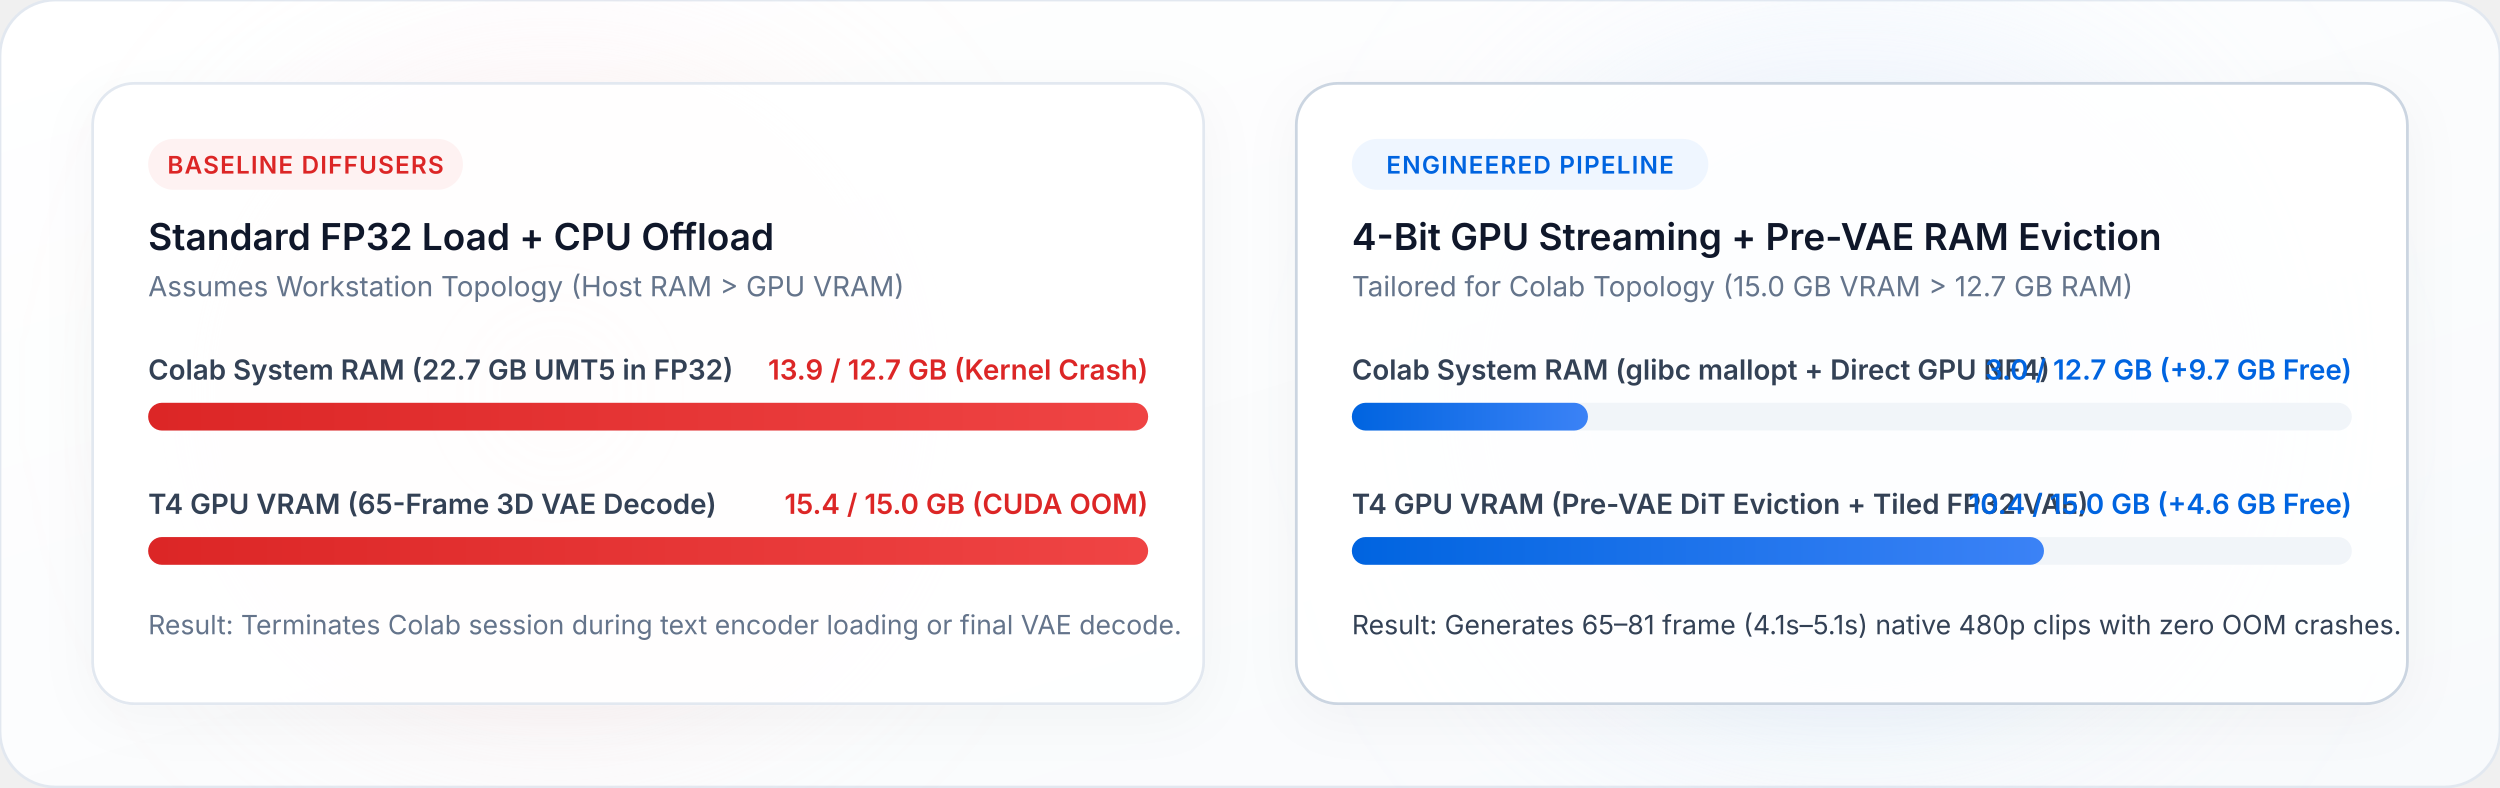
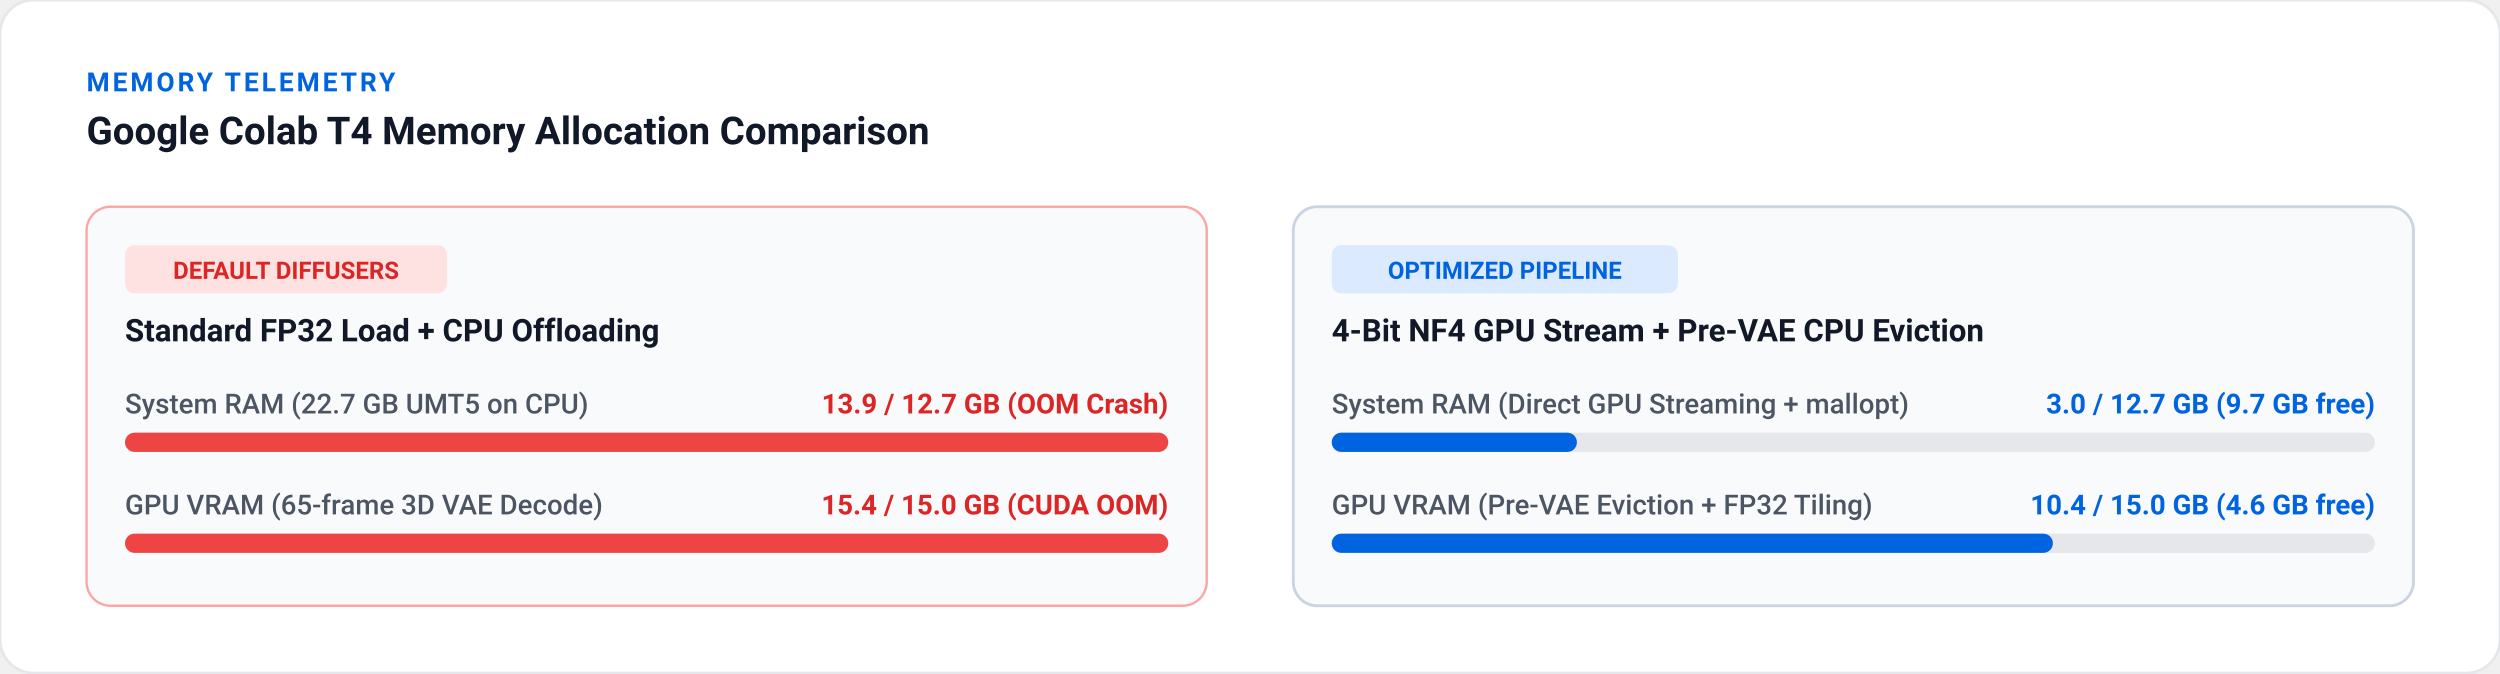
- <svg xmlns="http://www.w3.org/2000/svg" viewBox="0 0 1080 340" width="100%" height="100%">
-   <defs>
-     <filter id="blurOrb" x="-40%" y="-40%" width="180%" height="180%">
-       <feGaussianBlur stdDeviation="48" />
-     </filter>
-     <filter id="softShadow" x="-8%" y="-6%" width="116%" height="120%">
-       <feDropShadow dx="0" dy="6" stdDeviation="12" flood-color="#0f172a" flood-opacity="0.04" />
-     </filter>
-     <linearGradient id="canvasBg" x1="0%" y1="0%" x2="100%" y2="100%">
-       <stop offset="0%" stop-color="#ffffff" />
-       <stop offset="100%" stop-color="#f8fafc" />
-     </linearGradient>
-     <linearGradient id="metaBlue" x1="0%" y1="0%" x2="100%" y2="0%">
-       <stop offset="0%" stop-color="#0064e0" />
-       <stop offset="100%" stop-color="#3b82f6" />
-     </linearGradient>
-     <linearGradient id="dangerRed" x1="0%" y1="0%" x2="100%" y2="0%">
-       <stop offset="0%" stop-color="#dc2626" />
-       <stop offset="100%" stop-color="#ef4444" />
-     </linearGradient>
-   </defs>
-   <rect width="1080" height="340" rx="24" fill="url(#canvasBg)" stroke="#e2e8f0" stroke-width="1.2" />
-   <circle cx="240" cy="170" r="130" fill="#fee2e2" opacity="0.45" filter="url(#blurOrb)" />
-   <circle cx="800" cy="170" r="140" fill="#dbeafe" opacity="0.60" filter="url(#blurOrb)" />
-   <g filter="url(#softShadow)">
-     <rect x="40" y="36" width="480" height="268" rx="18" fill="#ffffff" fill-opacity="0.88" stroke="#e2e8f0" stroke-width="1.2" />
-   </g>
-   <rect x="64" y="60" width="136" height="22" rx="11" fill="#fef2f2" />
-   <text x="132" y="75" text-anchor="middle" font-family="-apple-system, BlinkMacSystemFont, 'Inter', sans-serif" font-size="10.5" font-weight="600" letter-spacing="0.5" fill="#dc2626">BASELINE DIFFUSERS</text>
-   <text x="64" y="108" font-family="-apple-system, BlinkMacSystemFont, 'Inter', sans-serif" font-size="16" font-weight="600" fill="#0f172a">Standard FP32 Load + CPU Offload</text>
-   <text x="64" y="128" font-family="-apple-system, BlinkMacSystemFont, 'Inter', sans-serif" font-size="12" fill="#64748b">Assumes Workstation Topology (Host RAM &gt; GPU VRAM)</text>
-   <text x="64" y="164" font-family="-apple-system, BlinkMacSystemFont, 'Inter', sans-serif" font-size="12" font-weight="600" fill="#334155">Colab System RAM (22.7 GB UMT5 in FP32)</text>
-   <text x="496" y="164" text-anchor="end" font-family="-apple-system, BlinkMacSystemFont, 'Inter', sans-serif" font-size="12" font-weight="600" fill="#dc2626">13.9 / 12.7 GB (Kernel Crash)</text>
-   <rect x="64" y="174" width="432" height="12" rx="6" fill="#f1f5f9" />
-   <rect x="64" y="174" width="432" height="12" rx="6" fill="url(#dangerRed)" />
-   <text x="64" y="222" font-family="-apple-system, BlinkMacSystemFont, 'Inter', sans-serif" font-size="12" font-weight="600" fill="#334155">T4 GPU VRAM (65-Frame 3D VAE Decode)</text>
-   <text x="496" y="222" text-anchor="end" font-family="-apple-system, BlinkMacSystemFont, 'Inter', sans-serif" font-size="12" font-weight="600" fill="#dc2626">15.4 / 15.0 GB (CUDA OOM)</text>
-   <rect x="64" y="232" width="432" height="12" rx="6" fill="#f1f5f9" />
-   <rect x="64" y="232" width="432" height="12" rx="6" fill="url(#dangerRed)" />
-   <text x="64" y="274" font-family="-apple-system, BlinkMacSystemFont, 'Inter', sans-serif" font-size="11.5" fill="#64748b">Result: Terminates Colab session during text encoder loading or final VAE decode.</text>
-   <g filter="url(#softShadow)">
-     <rect x="560" y="36" width="480" height="268" rx="18" fill="#ffffff" fill-opacity="0.90" stroke="#cbd5e1" stroke-width="1.2" />
-   </g>
-   <rect x="584" y="60" width="154" height="22" rx="11" fill="#eff6ff" />
-   <text x="661" y="75" text-anchor="middle" font-family="-apple-system, BlinkMacSystemFont, 'Inter', sans-serif" font-size="10.5" font-weight="600" letter-spacing="0.5" fill="#0064e0">ENGINEERED PIPELINE</text>
-   <text x="584" y="108" font-family="-apple-system, BlinkMacSystemFont, 'Inter', sans-serif" font-size="16" font-weight="600" fill="#0f172a">4-Bit GPU Streaming + Pre-VAE RAM Eviction</text>
-   <text x="584" y="128" font-family="-apple-system, BlinkMacSystemFont, 'Inter', sans-serif" font-size="12" fill="#64748b">Tailored for Colab Topology (15.0 GB VRAM &gt; 12.7 GB RAM)</text>
-   <text x="584" y="164" font-family="-apple-system, BlinkMacSystemFont, 'Inter', sans-serif" font-size="12" font-weight="600" fill="#334155">Colab System RAM (glibc mallopt + Direct GPU NF4)</text>
-   <text x="1016" y="164" text-anchor="end" font-family="-apple-system, BlinkMacSystemFont, 'Inter', sans-serif" font-size="12" font-weight="600" fill="#0064e0">3.0 / 12.7 GB (+9.7 GB Free)</text>
-   <rect x="584" y="174" width="432" height="12" rx="6" fill="#f1f5f9" />
-   <rect x="584" y="174" width="102" height="12" rx="6" fill="url(#metaBlue)" />
-   <text x="584" y="222" font-family="-apple-system, BlinkMacSystemFont, 'Inter', sans-serif" font-size="12" font-weight="600" fill="#334155">T4 GPU VRAM (Pre-VAE DiT Eviction + Tiled FP32 VAE)</text>
-   <text x="1016" y="222" text-anchor="end" font-family="-apple-system, BlinkMacSystemFont, 'Inter', sans-serif" font-size="12" font-weight="600" fill="#0064e0">10.4 / 15.0 GB (+4.6 GB Free)</text>
-   <rect x="584" y="232" width="432" height="12" rx="6" fill="#f1f5f9" />
-   <rect x="584" y="232" width="299" height="12" rx="6" fill="url(#metaBlue)" />
-   <text x="584" y="274" font-family="-apple-system, BlinkMacSystemFont, 'Inter', sans-serif" font-size="11.5" fill="#334155">Result: Generates 65–81 frame (4.1s–5.1s) native 480p clips with zero OOM crashes.</text>
+ <svg xmlns="http://www.w3.org/2000/svg" viewBox="0 0 1040 280" width="100%" height="100%">
+   <rect width="1040" height="280" rx="14" fill="#ffffff" stroke="#e5e7eb" stroke-width="1.2" />
+   <text x="36" y="38" font-family="-apple-system, BlinkMacSystemFont, 'Segoe UI', Roboto, sans-serif" font-size="11" font-weight="600" fill="#0064e0" letter-spacing="1.2">MEMORY TELEMETRY</text>
+   <text x="36" y="60" font-family="-apple-system, BlinkMacSystemFont, 'Segoe UI', Roboto, sans-serif" font-size="16" font-weight="600" fill="#111827">Google Colab T4 Memory Allocation Comparison</text>
+   <rect x="36" y="86" width="466" height="166" rx="10" fill="#f9fafb" stroke="#fca5a5" stroke-width="1" />
+   <rect x="52" y="102" width="134" height="20" rx="4" fill="#fee2e2" />
+   <text x="119" y="116" text-anchor="middle" font-family="-apple-system, BlinkMacSystemFont, 'Segoe UI', Roboto, sans-serif" font-size="10" font-weight="700" fill="#dc2626">DEFAULT DIFFUSERS</text>
+   <text x="52" y="142" font-family="-apple-system, BlinkMacSystemFont, 'Segoe UI', Roboto, sans-serif" font-size="13" font-weight="600" fill="#111827">Standard FP32 Load + CPU Offloading</text>
+   <text x="52" y="172" font-family="-apple-system, BlinkMacSystemFont, 'Segoe UI', Roboto, sans-serif" font-size="11.5" font-weight="500" fill="#4b5563">System RAM (22.7 GB UMT5 on CPU)</text>
+   <text x="486" y="172" text-anchor="end" font-family="-apple-system, BlinkMacSystemFont, 'Segoe UI', Roboto, sans-serif" font-size="11.5" font-weight="700" fill="#dc2626">13.9 / 12.7 GB (OOM Crash)</text>
+   <rect x="52" y="180" width="434" height="8" rx="4" fill="#e5e7eb" />
+   <rect x="52" y="180" width="434" height="8" rx="4" fill="#ef4444" />
+   <text x="52" y="214" font-family="-apple-system, BlinkMacSystemFont, 'Segoe UI', Roboto, sans-serif" font-size="11.5" font-weight="500" fill="#4b5563">GPU VRAM (65-frame 3D VAE Decode)</text>
+   <text x="486" y="214" text-anchor="end" font-family="-apple-system, BlinkMacSystemFont, 'Segoe UI', Roboto, sans-serif" font-size="11.5" font-weight="700" fill="#dc2626">15.4 / 15.0 GB (CUDA OOM)</text>
+   <rect x="52" y="222" width="434" height="8" rx="4" fill="#e5e7eb" />
+   <rect x="52" y="222" width="434" height="8" rx="4" fill="#ef4444" />
+   <rect x="538" y="86" width="466" height="166" rx="10" fill="#f9fafb" stroke="#cbd5e1" stroke-width="1.2" />
+   <rect x="554" y="102" width="144" height="20" rx="4" fill="#dbeafe" />
+   <text x="626" y="116" text-anchor="middle" font-family="-apple-system, BlinkMacSystemFont, 'Segoe UI', Roboto, sans-serif" font-size="10" font-weight="700" fill="#0064e0">OPTIMIZED PIPELINE</text>
+   <text x="554" y="142" font-family="-apple-system, BlinkMacSystemFont, 'Segoe UI', Roboto, sans-serif" font-size="13" font-weight="600" fill="#111827">4-Bit NF4 GPU Stream + Pre-VAE CPU Eviction</text>
+   <text x="554" y="172" font-family="-apple-system, BlinkMacSystemFont, 'Segoe UI', Roboto, sans-serif" font-size="11.5" font-weight="500" fill="#4b5563">System RAM (Direct GPU Streaming + mallopt)</text>
+   <text x="988" y="172" text-anchor="end" font-family="-apple-system, BlinkMacSystemFont, 'Segoe UI', Roboto, sans-serif" font-size="11.5" font-weight="700" fill="#0064e0">3.0 / 12.7 GB (9.7 GB free)</text>
+   <rect x="554" y="180" width="434" height="8" rx="4" fill="#e5e7eb" />
+   <rect x="554" y="180" width="102" height="8" rx="4" fill="#0064e0" />
+   <text x="554" y="214" font-family="-apple-system, BlinkMacSystemFont, 'Segoe UI', Roboto, sans-serif" font-size="11.5" font-weight="500" fill="#4b5563">GPU VRAM (Pre-VAE Eviction + FP32 Tiling)</text>
+   <text x="988" y="214" text-anchor="end" font-family="-apple-system, BlinkMacSystemFont, 'Segoe UI', Roboto, sans-serif" font-size="11.5" font-weight="700" fill="#0064e0">10.4 / 15.0 GB (4.6 GB free)</text>
+   <rect x="554" y="222" width="434" height="8" rx="4" fill="#e5e7eb" />
+   <rect x="554" y="222" width="300" height="8" rx="4" fill="#0064e0" />
</svg>
